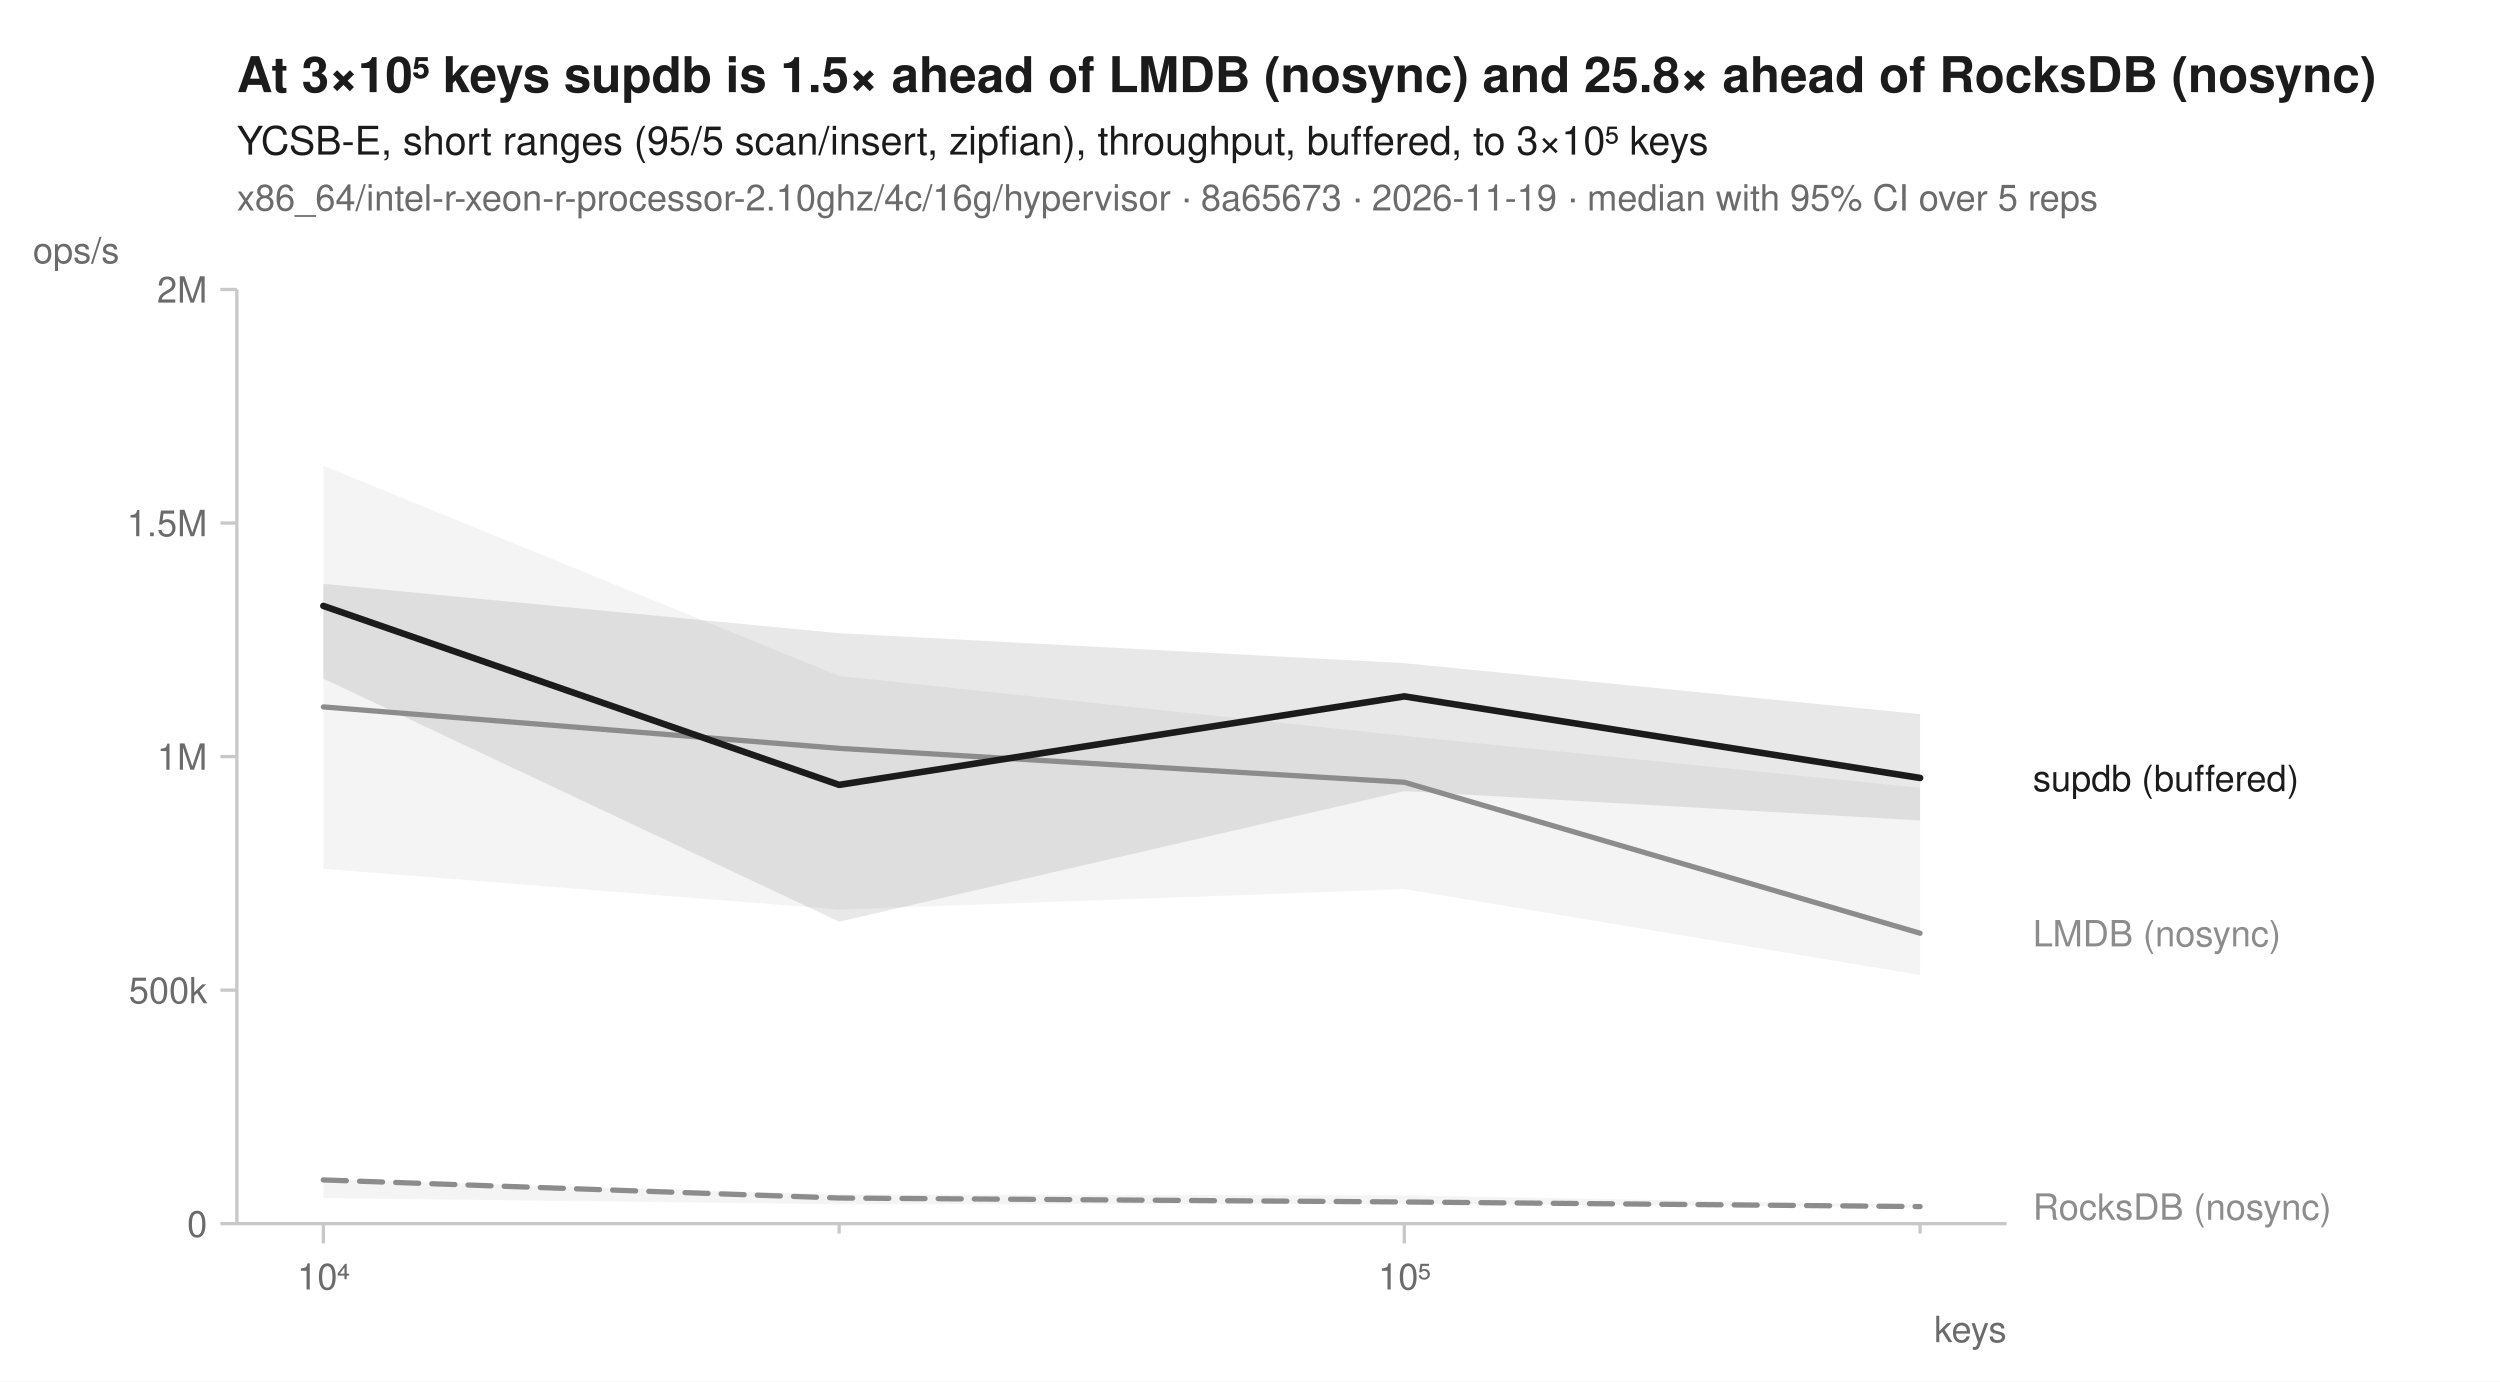
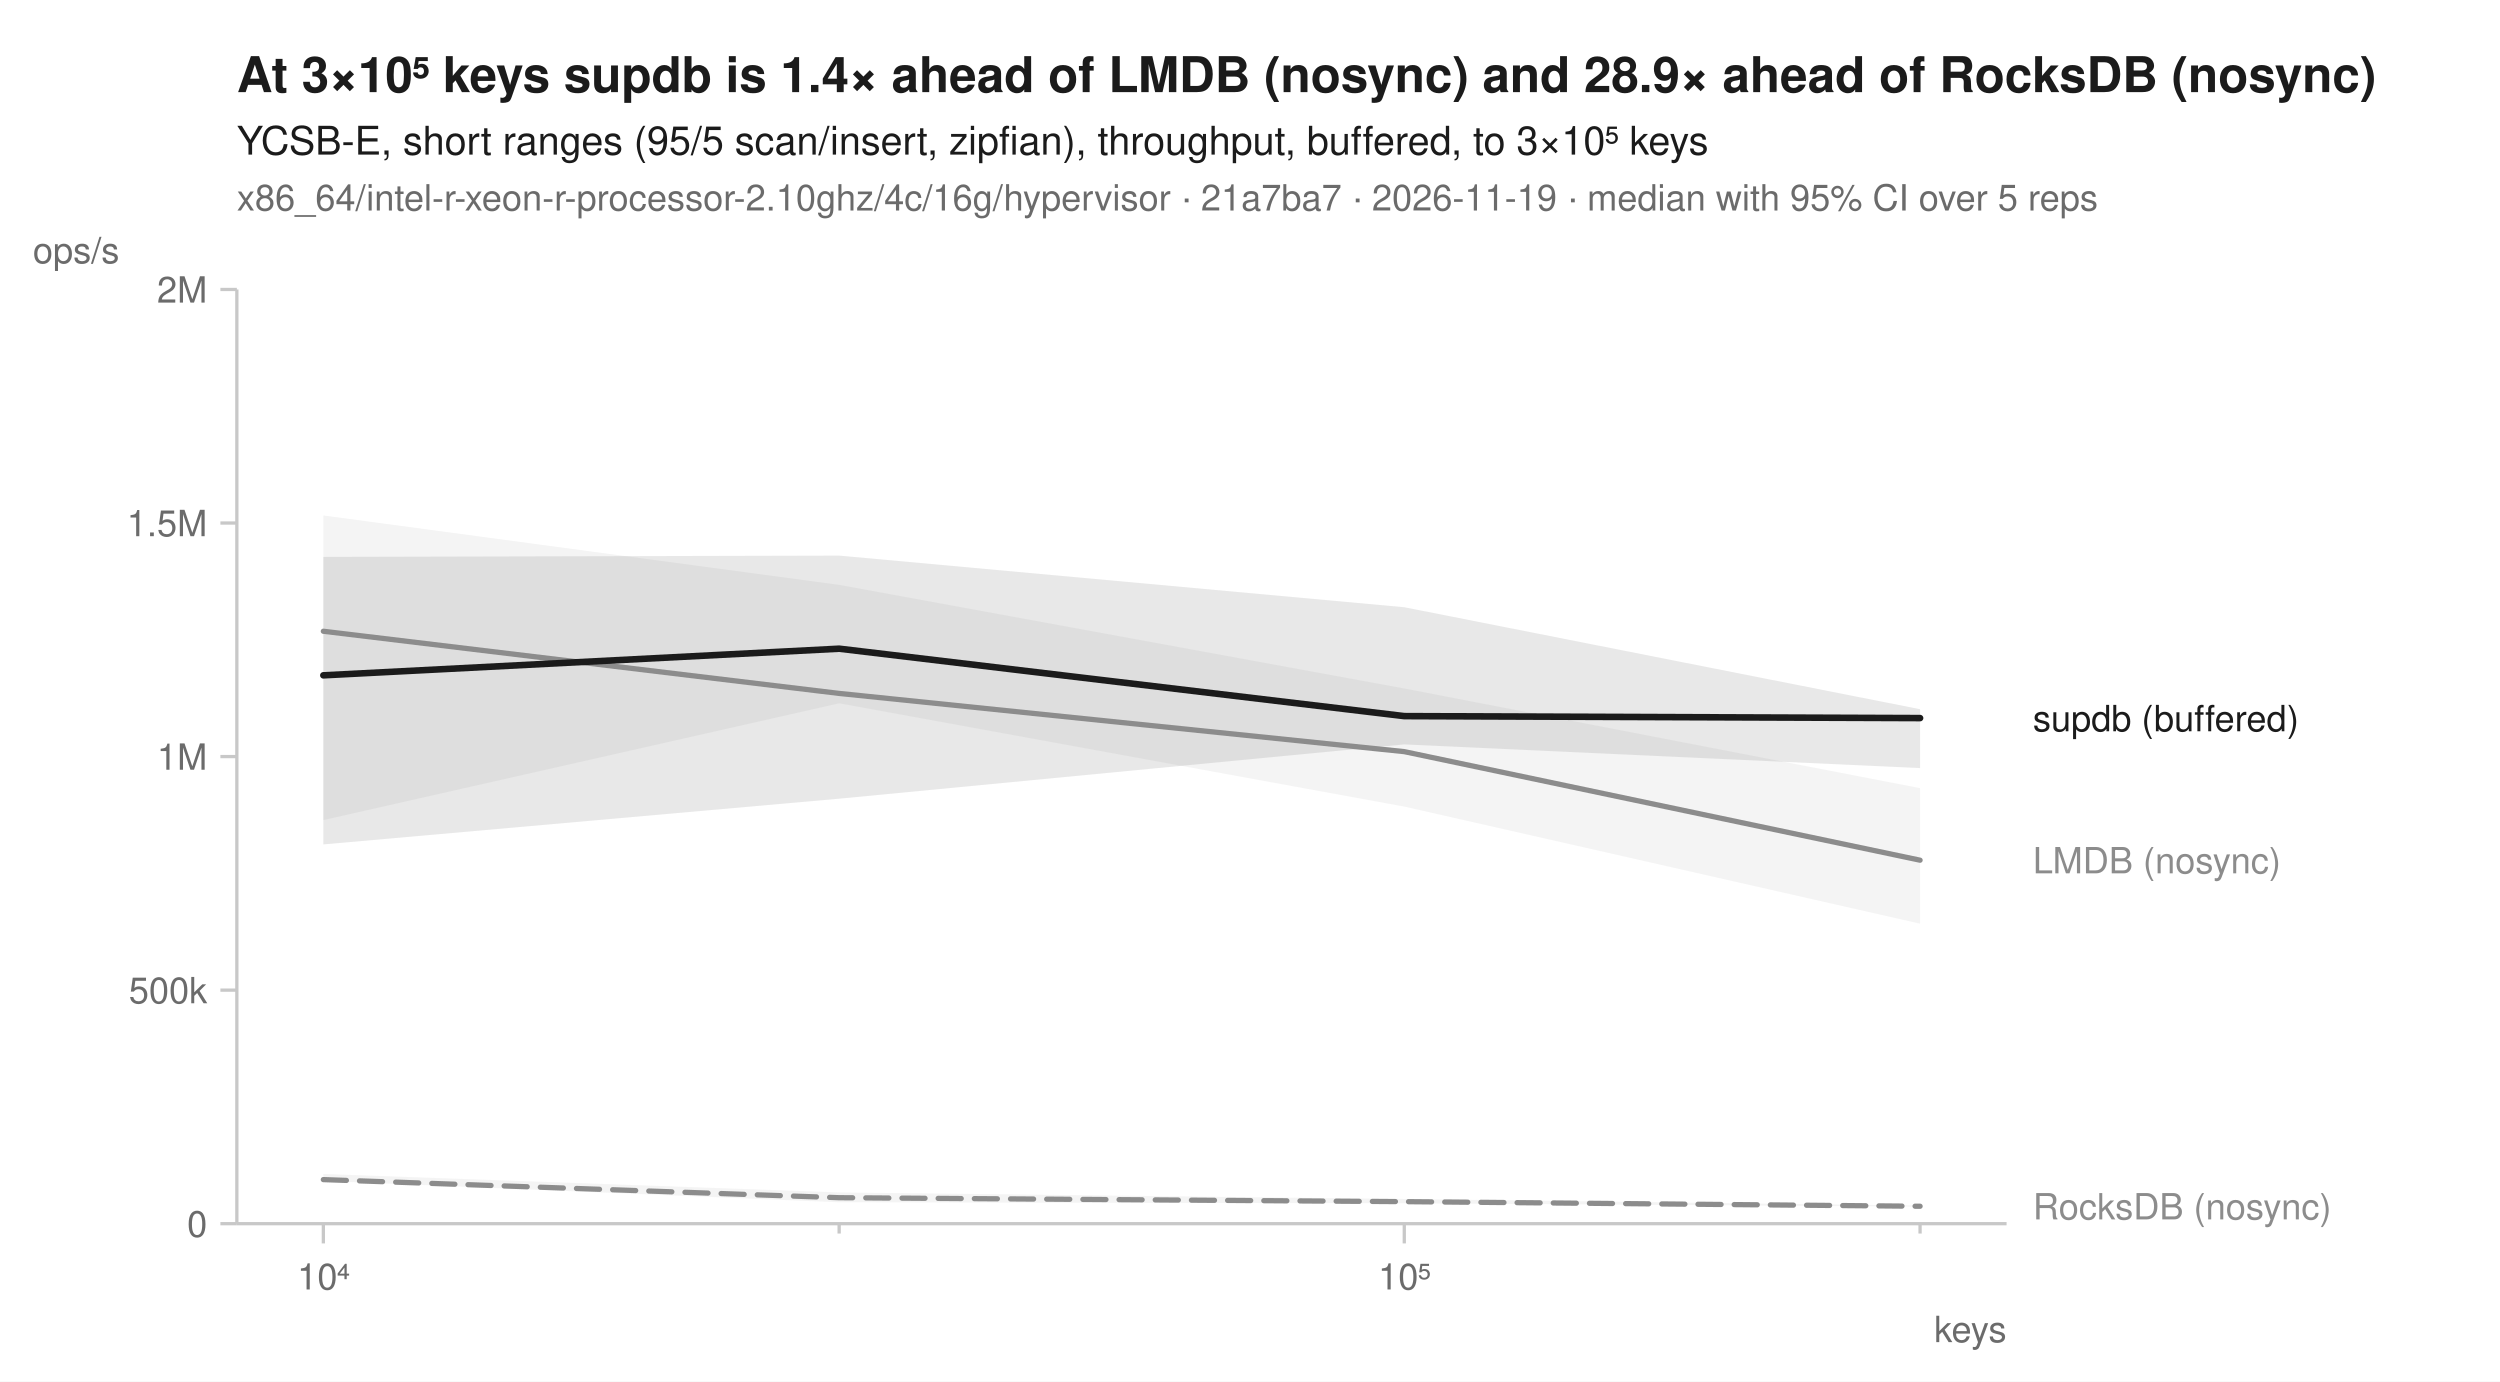
<svg xmlns="http://www.w3.org/2000/svg" width="760" height="420" viewBox="0 0 760 420" font-family="-apple-system, BlinkMacSystemFont, 'Segoe UI', Helvetica, Arial, sans-serif" fill="#1b1b1b">
  <rect width="760" height="420" fill="white" />
-   <text x="72" y="28" font-size="15" font-weight="600">At 3×10⁵ keys supdb is 1.5× ahead of LMDB (nosync) and 25.8× ahead of RocksDB (nosync)</text>
+   <text x="72" y="28" font-size="15" font-weight="600">At 3×10⁵ keys supdb is 1.4× ahead of LMDB (nosync) and 28.9× ahead of RocksDB (nosync)</text>
  <text x="72" y="47" font-size="12">YCSB-E, short ranges (95/5 scan/insert, zipfian), throughput, buffered, to 3×10⁵ keys</text>
-   <text x="72" y="64" font-size="11" fill="#6b6b6b">x86_64/intel-r-xeon-r-processor-2.10ghz/4c/16g/hypervisor · 8a65673 · 2026-11-19 · median with 95% CI over 5 reps</text>
+   <text x="72" y="64" font-size="11" fill="#6b6b6b">x86_64/intel-r-xeon-r-processor-2.10ghz/4c/16g/hypervisor · 21a7ba7 · 2026-11-19 · median with 95% CI over 5 reps</text>
  <line x1="72" y1="372" x2="610" y2="372" stroke="#c8c8c8" stroke-width="1" />
  <line x1="72" y1="88" x2="72" y2="372" stroke="#c8c8c8" stroke-width="1" />
  <line x1="98.3" y1="372" x2="98.3" y2="378" stroke="#c8c8c8" stroke-width="1" />
  <text x="98.3" y="392" font-size="11" text-anchor="middle" fill="#6b6b6b">10⁴</text>
  <line x1="255.1" y1="372" x2="255.1" y2="375" stroke="#c8c8c8" stroke-width="1" />
  <line x1="426.9" y1="372" x2="426.9" y2="378" stroke="#c8c8c8" stroke-width="1" />
  <text x="426.9" y="392" font-size="11" text-anchor="middle" fill="#6b6b6b">10⁵</text>
  <line x1="583.7" y1="372" x2="583.7" y2="375" stroke="#c8c8c8" stroke-width="1" />
  <text x="610" y="408" font-size="11" text-anchor="end" fill="#6b6b6b">keys</text>
  <line x1="67" y1="372.0" x2="72" y2="372.0" stroke="#c8c8c8" stroke-width="1" />
  <text x="63" y="376.0" font-size="11" text-anchor="end" fill="#6b6b6b">0</text>
  <line x1="67" y1="301.0" x2="72" y2="301.0" stroke="#c8c8c8" stroke-width="1" />
  <text x="63" y="305.0" font-size="11" text-anchor="end" fill="#6b6b6b">500k</text>
  <line x1="67" y1="230.0" x2="72" y2="230.0" stroke="#c8c8c8" stroke-width="1" />
  <text x="63" y="234.0" font-size="11" text-anchor="end" fill="#6b6b6b">1M</text>
  <line x1="67" y1="159.0" x2="72" y2="159.0" stroke="#c8c8c8" stroke-width="1" />
  <text x="63" y="163.0" font-size="11" text-anchor="end" fill="#6b6b6b">1.5M</text>
  <line x1="67" y1="88.0" x2="72" y2="88.0" stroke="#c8c8c8" stroke-width="1" />
  <text x="63" y="92.0" font-size="11" text-anchor="end" fill="#6b6b6b">2M</text>
  <text x="10" y="80" font-size="11" text-anchor="start" fill="#6b6b6b">ops/s</text>
-   <path d="M98.3,358.5 L255.1,363.1 L426.9,363.4 L583.7,366.3 L583.7,366.9 L426.9,366.0 L255.1,366.1 L98.3,364.2 Z" fill="#8c8c8c" fill-opacity="0.10" />
-   <path d="M98.3,141.6 L255.1,205.5 L426.9,223.7 L583.7,239.5 L583.7,296.4 L426.9,270.3 L255.1,276.5 L98.3,264.1 Z" fill="#8c8c8c" fill-opacity="0.10" />
-   <path d="M98.3,177.5 L255.1,192.5 L426.9,201.6 L583.7,217.1 L583.7,249.4 L426.9,240.5 L255.1,280.2 L98.3,206.3 Z" fill="#1b1b1b" fill-opacity="0.10" />
-   <path d="M98.3,358.7 L255.1,364.2 L426.9,365.4 L583.7,366.8 " fill="none" stroke="#8c8c8c" stroke-width="1.6" stroke-linejoin="round" stroke-linecap="round" stroke-dasharray="7,4" />
-   <path d="M98.3,214.9 L255.1,227.5 L426.9,237.8 L583.7,283.7 " fill="none" stroke="#8c8c8c" stroke-width="1.6" stroke-linejoin="round" stroke-linecap="round" />
-   <path d="M98.3,184.2 L255.1,238.6 L426.9,211.7 L583.7,236.5 " fill="none" stroke="#1b1b1b" stroke-width="2" stroke-linejoin="round" stroke-linecap="round" />
-   <text x="618.0" y="240.5" font-size="11" fill="#1b1b1b">supdb (buffered)</text>
-   <text x="618.0" y="287.7" font-size="11" fill="#8c8c8c">LMDB (nosync)</text>
-   <text x="618.0" y="370.8" font-size="11" fill="#8c8c8c">RocksDB (nosync)</text>
+   <path d="M98.3,356.9 L255.1,362.5 L426.9,364.5 L583.7,366.5 L583.7,366.8 L426.9,365.8 L255.1,365.5 L98.3,359.0 Z" fill="#8c8c8c" fill-opacity="0.10" />
+   <path d="M98.3,156.7 L255.1,177.8 L426.9,209.3 L583.7,239.6 L583.7,280.8 L426.9,245.2 L255.1,213.8 L98.3,249.3 Z" fill="#8c8c8c" fill-opacity="0.10" />
+   <path d="M98.3,169.3 L255.1,168.9 L426.9,184.6 L583.7,215.6 L583.7,233.5 L426.9,226.3 L255.1,242.8 L98.3,256.7 Z" fill="#1b1b1b" fill-opacity="0.10" />
+   <path d="M98.3,358.6 L255.1,364.1 L426.9,365.3 L583.7,366.7 " fill="none" stroke="#8c8c8c" stroke-width="1.6" stroke-linejoin="round" stroke-linecap="round" stroke-dasharray="7,4" />
+   <path d="M98.3,191.9 L255.1,210.8 L426.9,228.5 L583.7,261.5 " fill="none" stroke="#8c8c8c" stroke-width="1.6" stroke-linejoin="round" stroke-linecap="round" />
+   <path d="M98.3,205.3 L255.1,197.2 L426.9,217.7 L583.7,218.3 " fill="none" stroke="#1b1b1b" stroke-width="2" stroke-linejoin="round" stroke-linecap="round" />
+   <text x="618.0" y="222.3" font-size="11" fill="#1b1b1b">supdb (buffered)</text>
+   <text x="618.0" y="265.5" font-size="11" fill="#8c8c8c">LMDB (nosync)</text>
+   <text x="618.0" y="370.7" font-size="11" fill="#8c8c8c">RocksDB (nosync)</text>
</svg>
